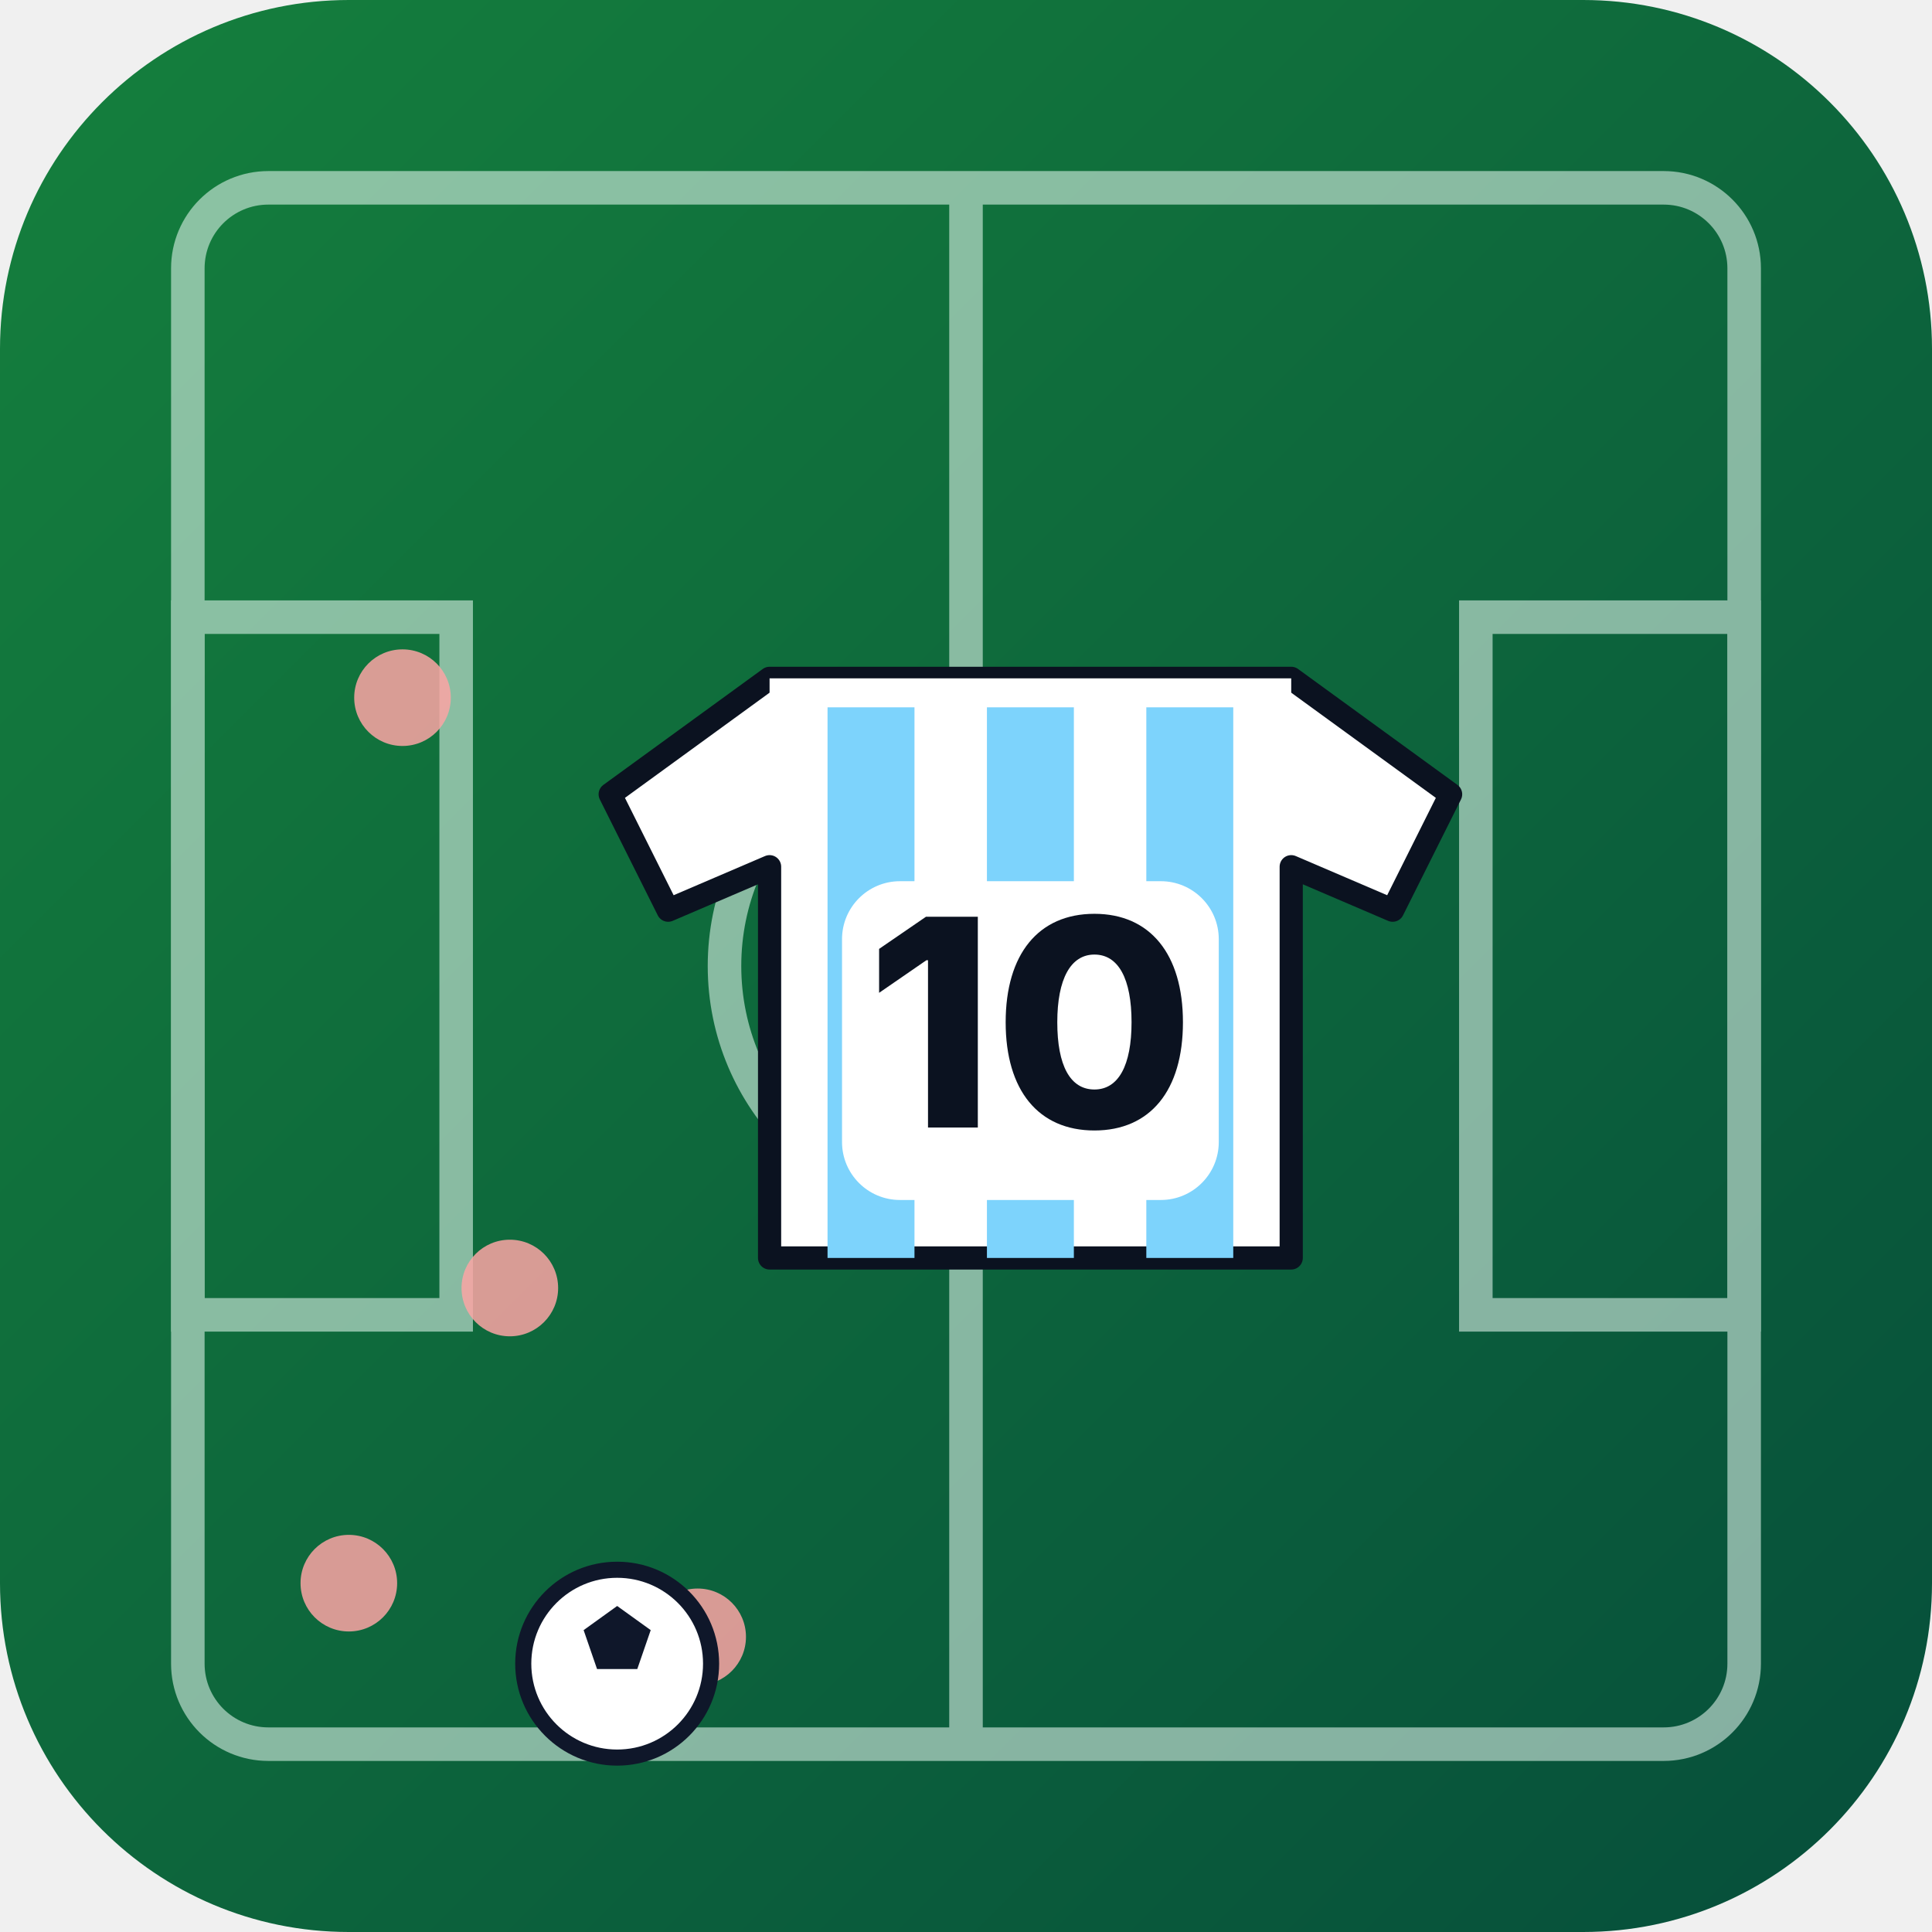
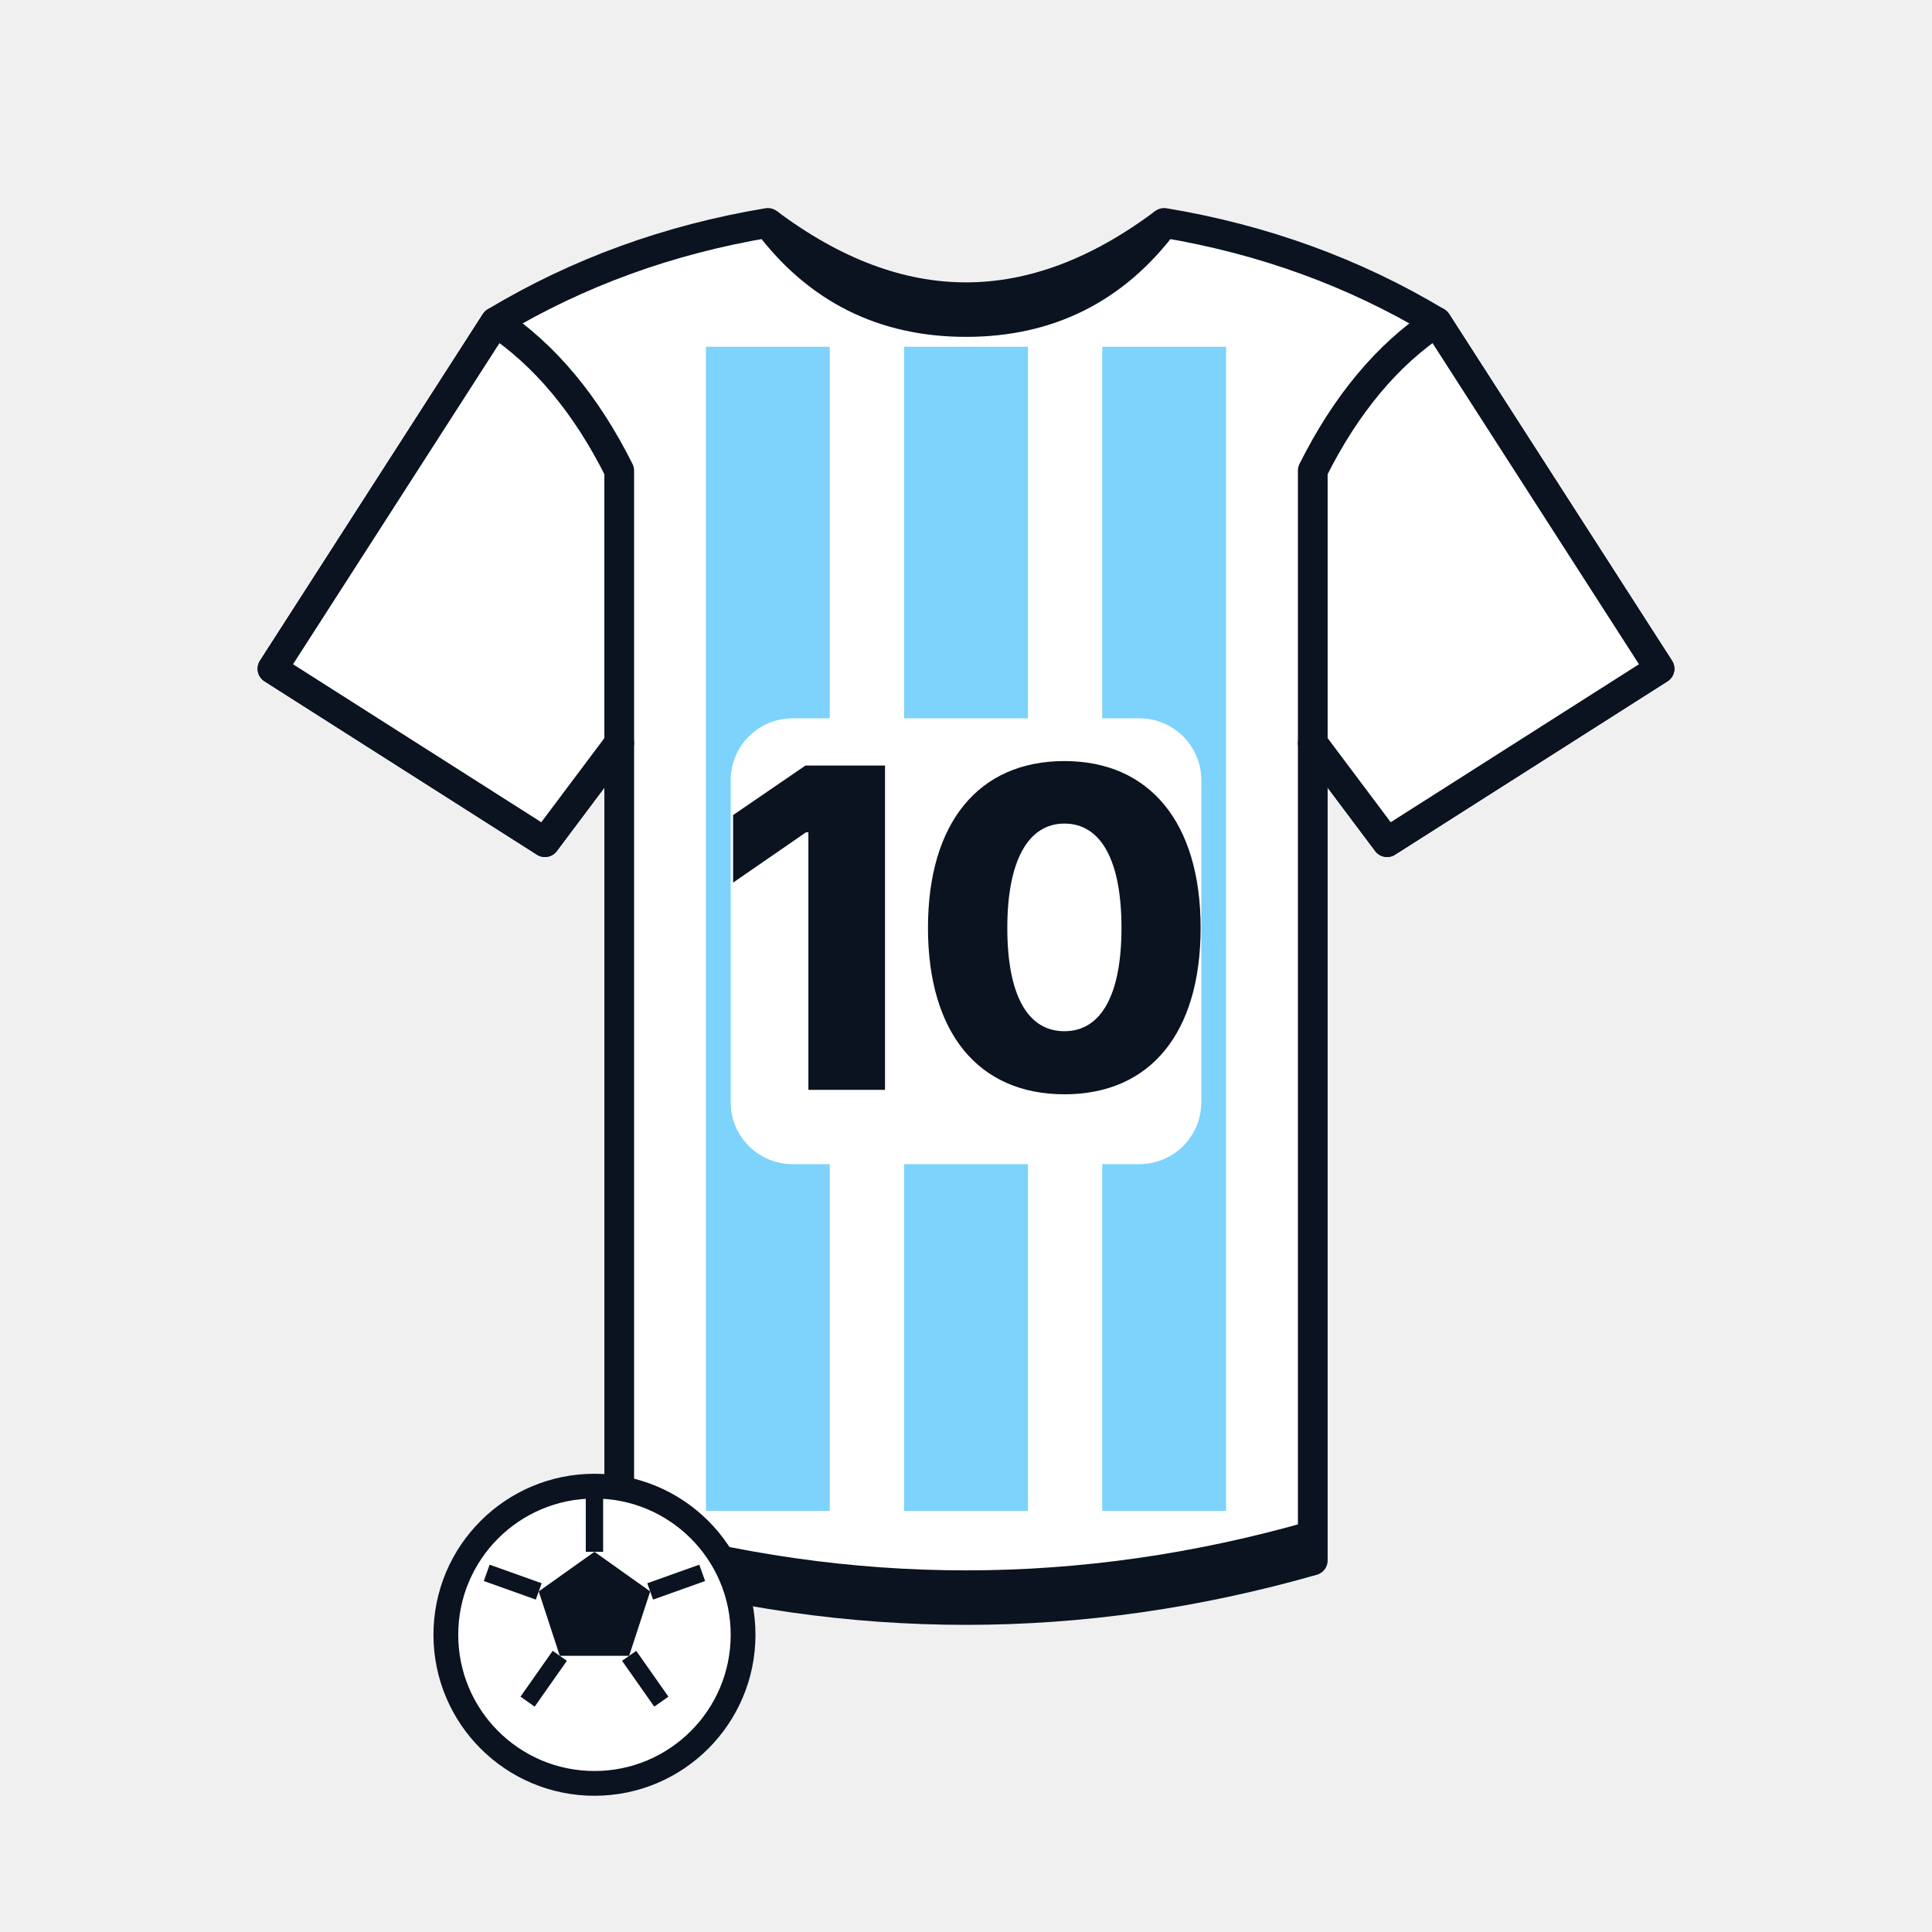
- <svg xmlns="http://www.w3.org/2000/svg" viewBox="0 0 144 144" width="144" height="144" role="img" aria-label="MESSI icon">
-   <defs>
-     <linearGradient id="g-pitch" x1="0" y1="0" x2="1" y2="1">
-       <stop offset="0%" stop-color="#15803d" />
-       <stop offset="100%" stop-color="#064e3b" />
-     </linearGradient>
-   </defs>
-   <g>
-     <rect x="0" y="0" width="144" height="144" rx="26" fill="#0f6b3a" style="fill:url(#g-pitch)" />
-     <g fill="none" stroke="#ecfdf5" stroke-width="2.5" opacity="0.55">
-       <rect x="14" y="14" width="116" height="116" rx="6" />
-       <line x1="72" y1="14" x2="72" y2="130" />
-       <circle cx="72" cy="72" r="18" />
-       <rect x="14" y="46" width="20" height="52" />
-       <rect x="110" y="46" width="20" height="52" />
+ <svg xmlns="http://www.w3.org/2000/svg" viewBox="0 0 156 156" width="156" height="156" role="img" aria-label="MESSI icon">
+   <g transform="translate(4,4)">
+     <path d="M36 22 q10 -6 22 -8 q6 8 16 8 q10 0 16 -8 q12 2 22 8 l18 28 l-22 14 l-6 -8 v66 q-28 8 -56 0 v-66 l-6 8 l-22 -14z" fill="#ffffff" stroke="#0b1220" stroke-width="2.4" stroke-linejoin="round" />
+     <g fill="#7dd3fc">
+       <rect x="53" y="24" width="10" height="94" />
+       <rect x="69" y="24" width="10" height="94" />
+       <rect x="85" y="24" width="10" height="94" />
    </g>
-     <g fill="#fca5a5" opacity="0.85">
-       <circle cx="30" cy="52" r="3.6" />
-       <circle cx="38" cy="96" r="3.6" />
-       <circle cx="52" cy="122" r="3.6" />
-       <circle cx="26" cy="118" r="3.6" />
-     </g>
-     <g transform="translate(12,16) scale(1.08)">
-       <path d="M31 40 l11 -8 h36 l11 8 l-4 8 l-7 -3 v27 h-36 v-27 l-7 3z" fill="#ffffff" stroke="#0b1220" stroke-width="1.6" stroke-linejoin="round" />
-       <g fill="#7dd3fc">
-         <rect x="46" y="33" width="6" height="39" />
-         <rect x="57" y="33" width="6" height="39" />
-         <rect x="68" y="33" width="6" height="39" />
-       </g>
-       <path d="M42 32 h36 v2 h-36z" fill="#ffffff" />
-       <rect x="47" y="46" width="26" height="22" rx="4" fill="#ffffff" />
-       <text x="60" y="63" text-anchor="middle" font-family="Inter, 'Helvetica Neue', Arial, sans-serif" font-size="20" font-weight="800" fill="#0b1220">10</text>
-     </g>
-     <circle cx="46" cy="124" r="7" fill="#ffffff" stroke="#0f172a" stroke-width="1.2" />
-     <path d="M43.5 121.5 l2.5 -1.8 l2.5 1.8 l-1 2.9 h-3 z" fill="#0f172a" />
+     <path d="M36 22 l-18 28 l22 14 l6 -8 v-22 q-4 -8 -10 -12z" fill="#ffffff" stroke="#0b1220" stroke-width="2.4" stroke-linejoin="round" />
+     <path d="M112 22 l18 28 l-22 14 l-6 -8 v-22 q4 -8 10 -12z" fill="#ffffff" stroke="#0b1220" stroke-width="2.4" stroke-linejoin="round" />
+     <path d="M58 14 q16 12 32 0" fill="none" stroke="#0b1220" stroke-width="2.4" />
+     <path d="M46 120 q28 8 56 0" fill="none" stroke="#0b1220" stroke-width="2.4" />
+     <rect x="55" y="54" width="38" height="36" rx="5" fill="#ffffff" />
+     <text x="74" y="84" text-anchor="middle" font-family="Inter, 'Helvetica Neue', Arial, sans-serif" font-size="36" font-weight="800" fill="#0b1220">10</text>
+     <circle cx="44" cy="128" r="12" fill="#ffffff" stroke="#0b1220" stroke-width="2" />
+     <path d="M39.5 124.5 l4.5 -3.2 l4.5 3.2 l-1.7 5.2 h-5.6 z" fill="#0b1220" />
+     <path d="M44 121.3 v-4.5 M48.5 124.5 l4.2 -1.5 M46.8 129.7 l2.6 3.7 M41.2 129.7 l-2.6 3.7 M39.5 124.5 l-4.2 -1.5" stroke="#0b1220" stroke-width="1.4" fill="none" />
  </g>
</svg>
